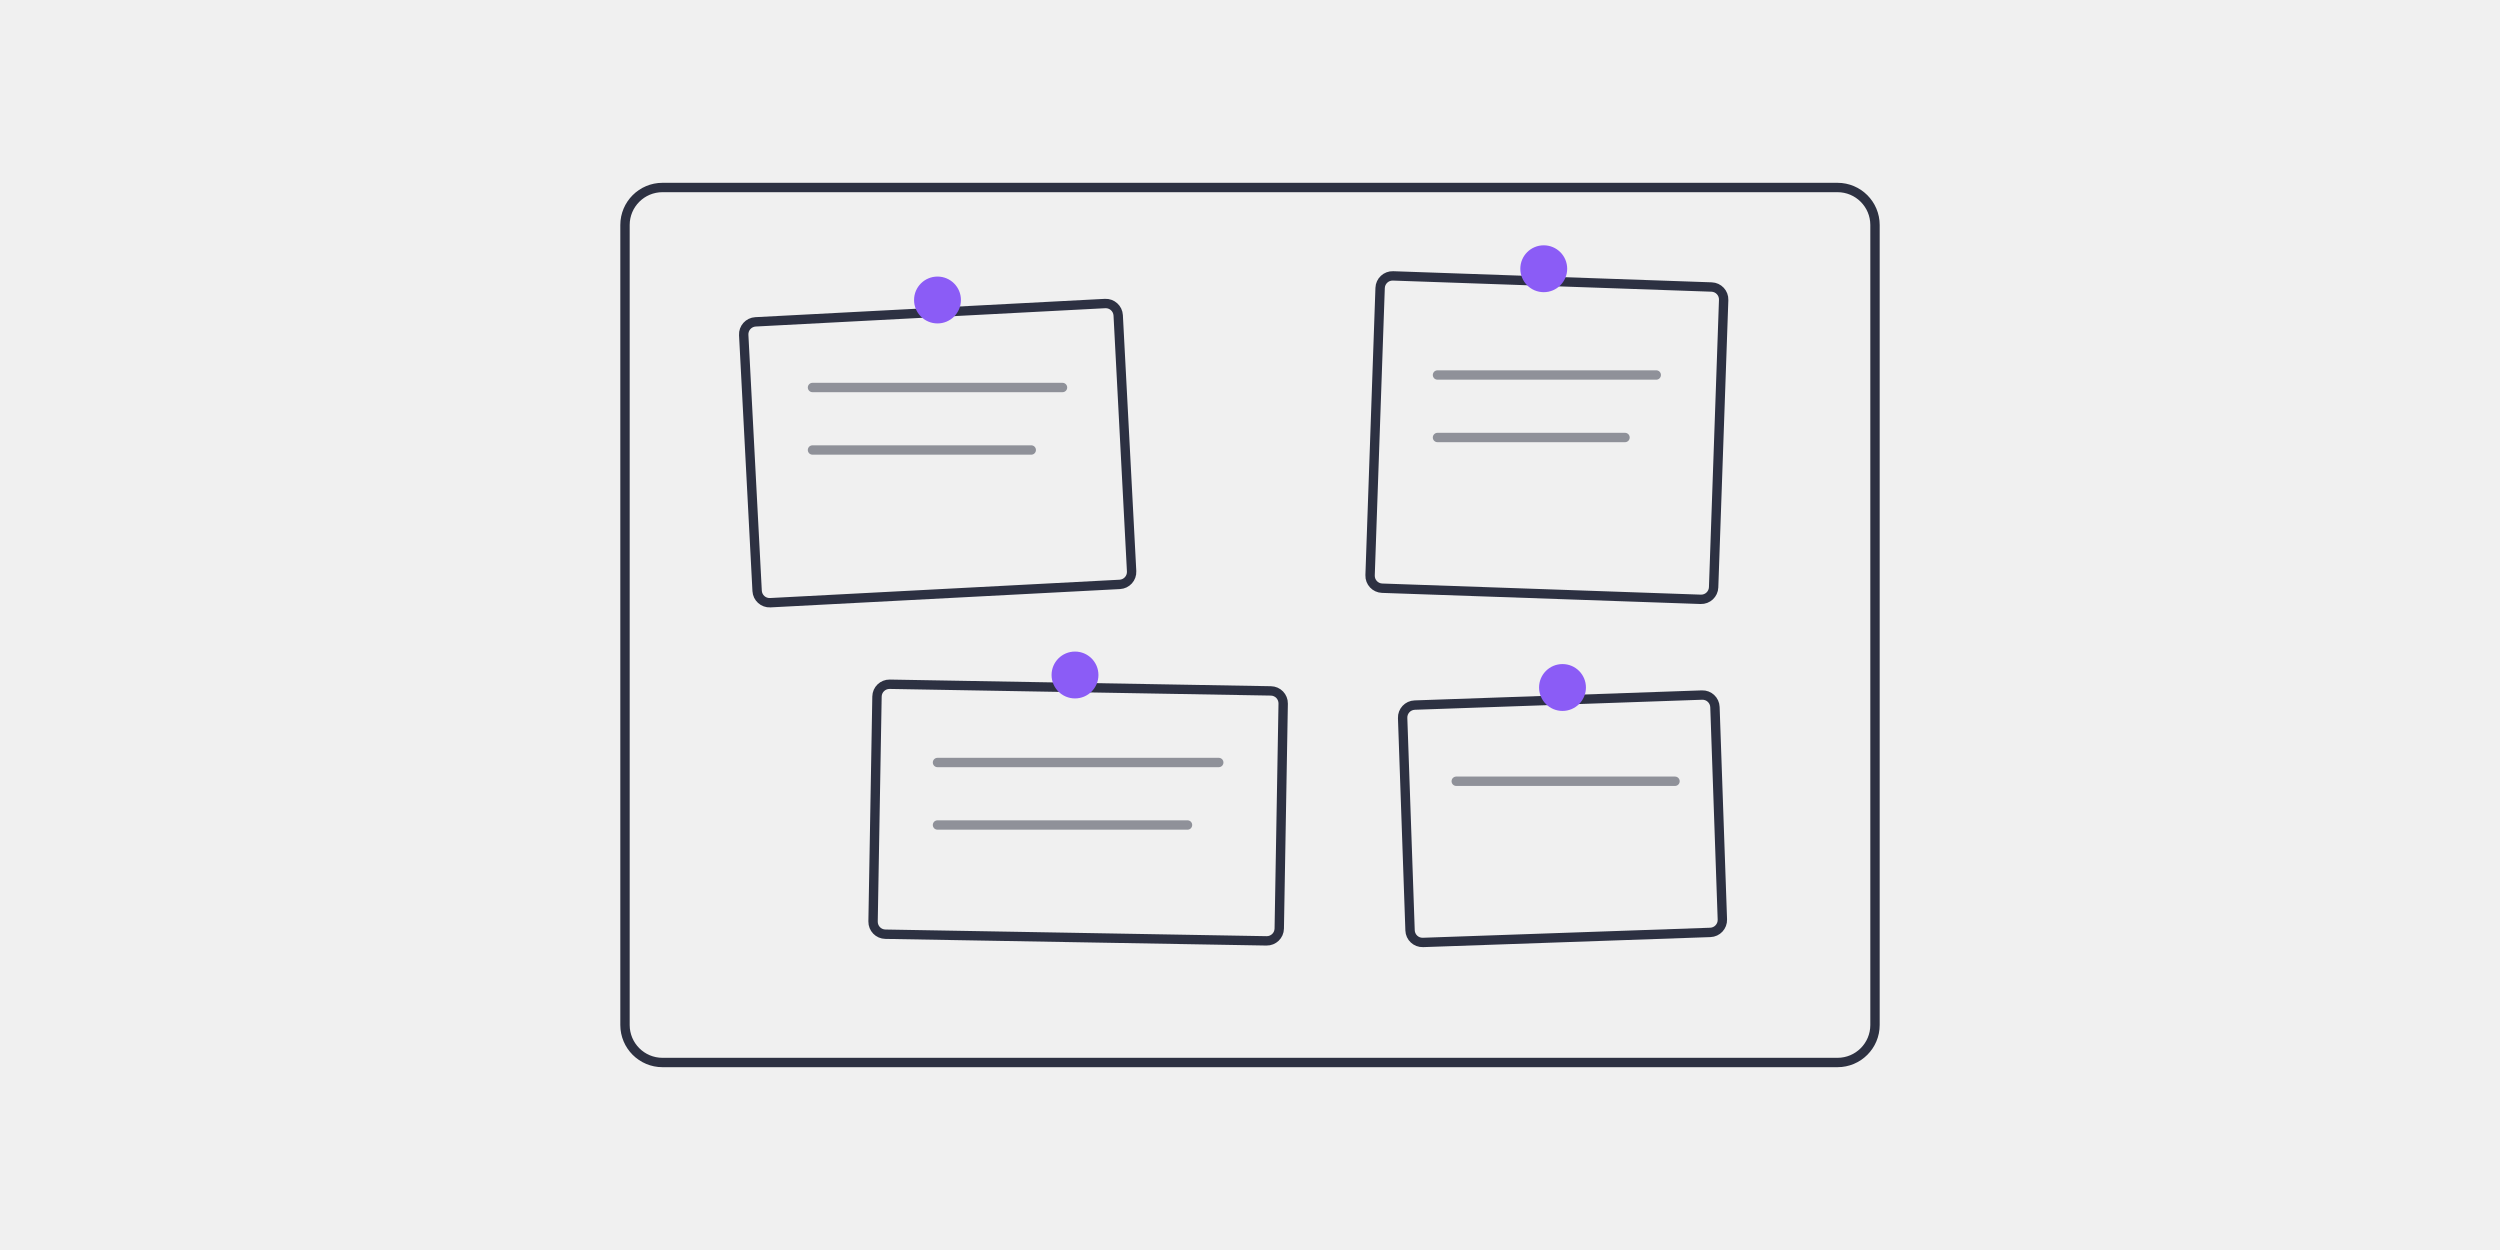
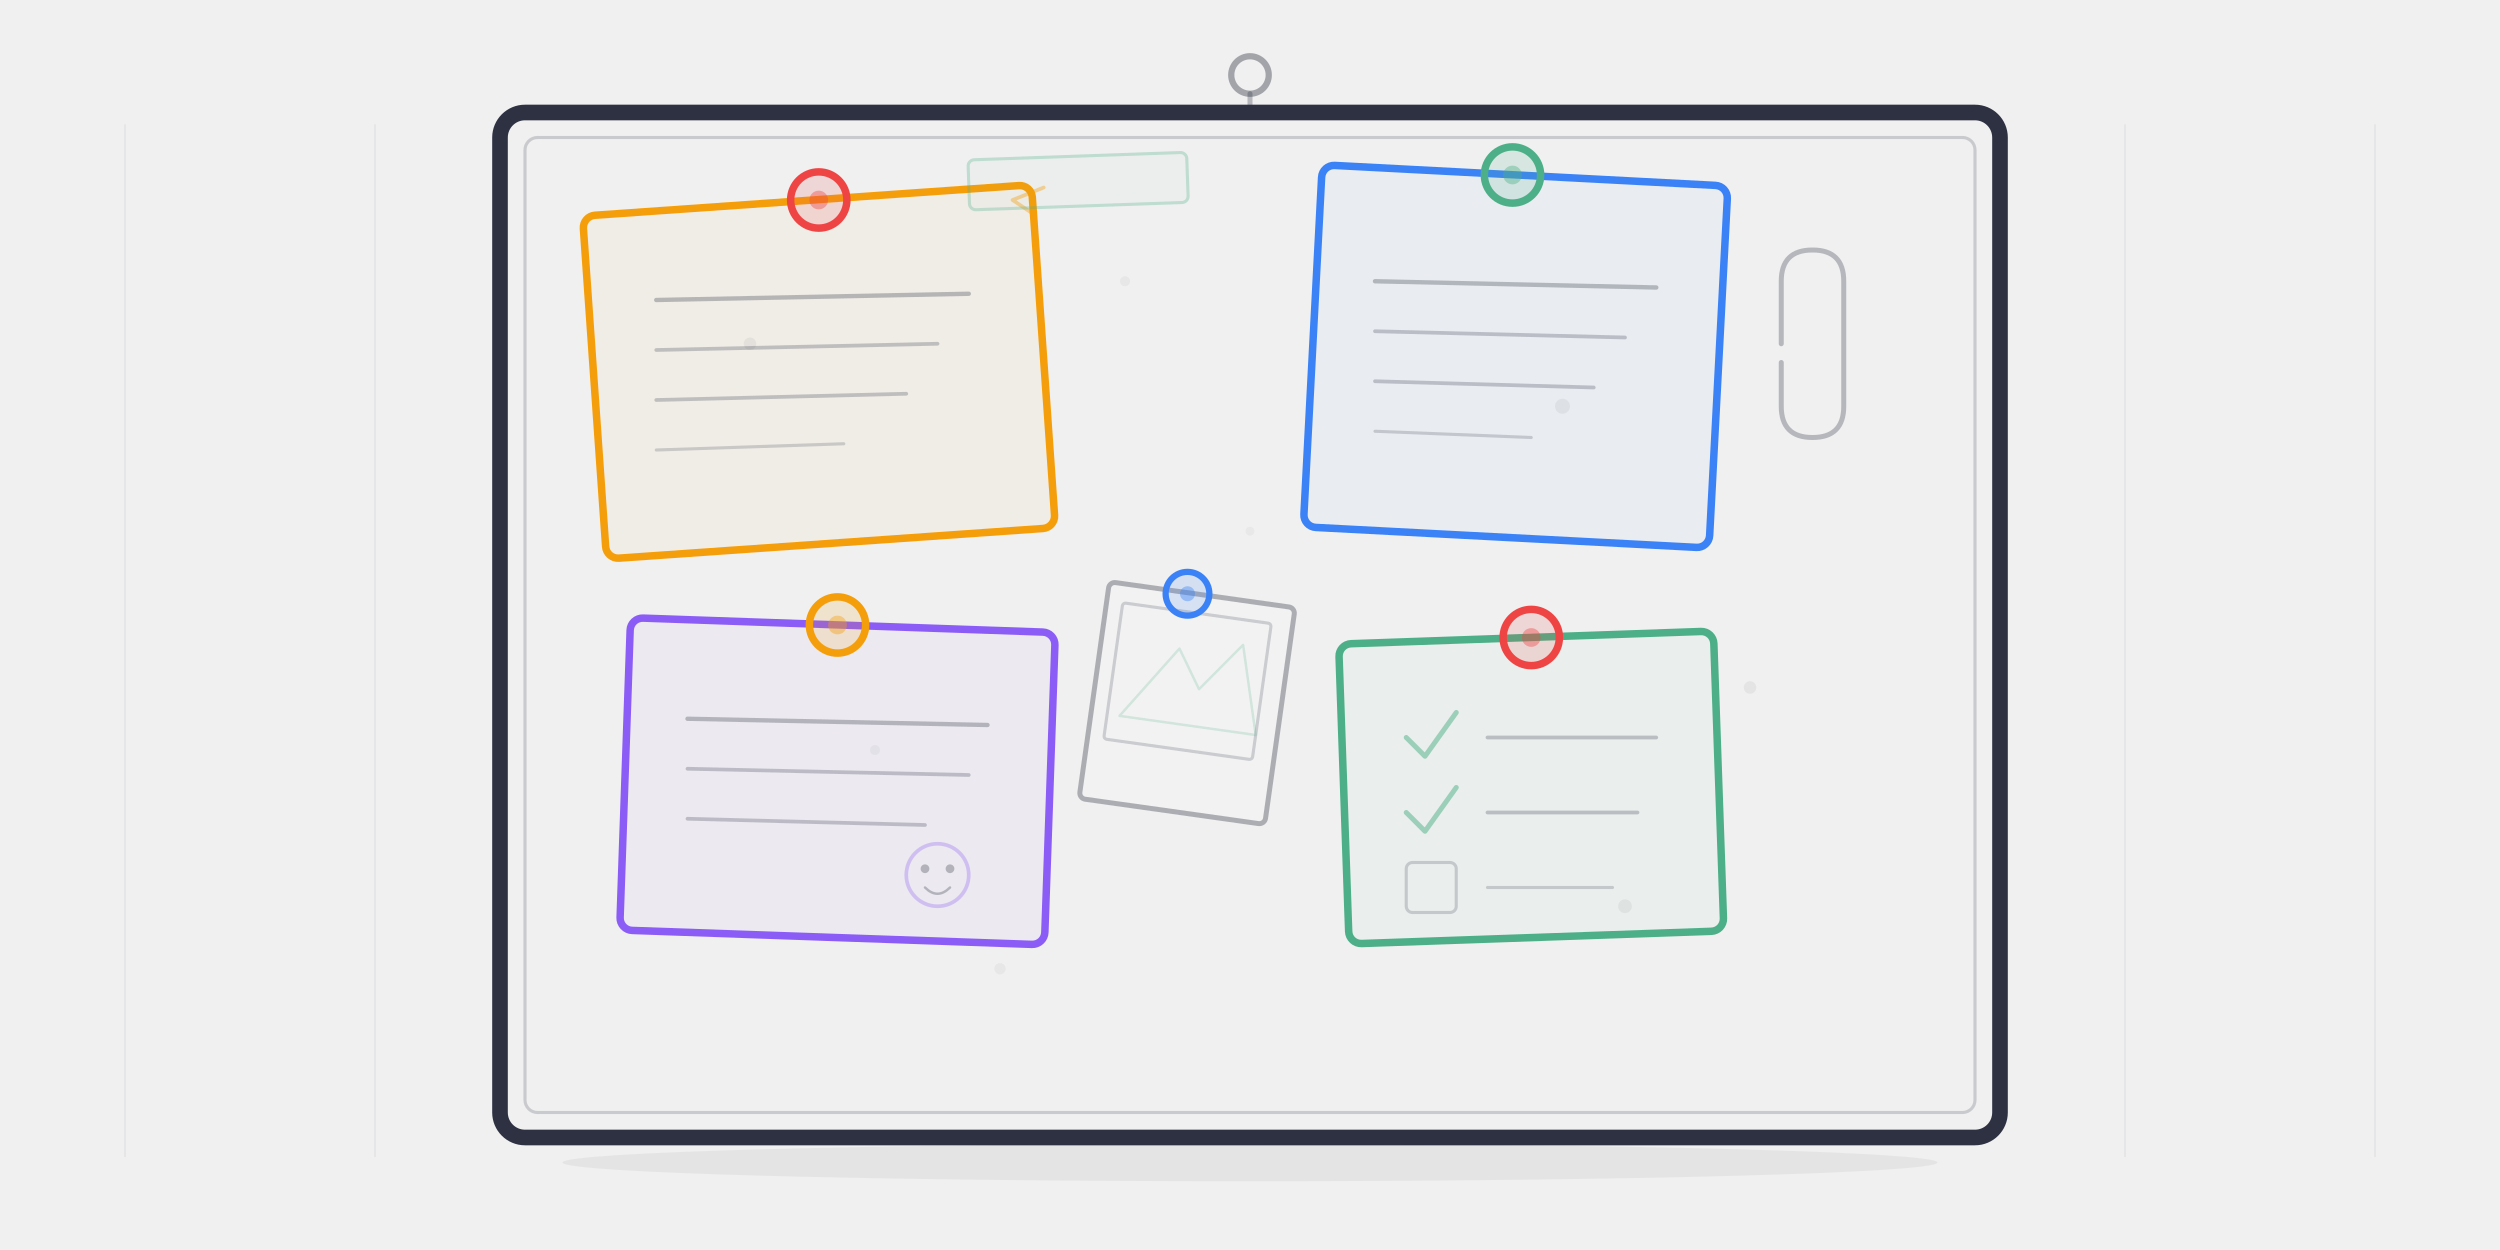
- <svg xmlns="http://www.w3.org/2000/svg" viewBox="0 0 400 200" fill="none" stroke="#2D3142" stroke-width="1.5" stroke-linecap="round" stroke-linejoin="round">
-   <rect x="100" y="30" width="200" height="140" rx="6" />
-   <rect x="120" y="50" width="60" height="45" rx="2" transform="rotate(-3 150 72)" />
-   <line x1="130" y1="62" x2="170" y2="62" opacity="0.5" />
-   <line x1="130" y1="72" x2="165" y2="72" opacity="0.5" />
-   <circle cx="150" cy="48" r="3" fill="#8B5CF6" stroke="#8B5CF6" />
-   <rect x="220" y="45" width="55" height="50" rx="2" transform="rotate(2 247 70)" />
-   <line x1="230" y1="60" x2="265" y2="60" opacity="0.5" />
-   <line x1="230" y1="70" x2="260" y2="70" opacity="0.5" />
-   <circle cx="247" cy="43" r="3" fill="#8B5CF6" stroke="#8B5CF6" />
-   <rect x="140" y="110" width="65" height="40" rx="2" transform="rotate(1 172 130)" />
-   <line x1="150" y1="122" x2="195" y2="122" opacity="0.5" />
-   <line x1="150" y1="132" x2="190" y2="132" opacity="0.5" />
-   <circle cx="172" cy="108" r="3" fill="#8B5CF6" stroke="#8B5CF6" />
-   <rect x="225" y="112" width="50" height="38" rx="2" transform="rotate(-2 250 131)" />
-   <line x1="233" y1="125" x2="268" y2="125" opacity="0.5" />
-   <circle cx="250" cy="110" r="3" fill="#8B5CF6" stroke="#8B5CF6" />
+ <svg xmlns="http://www.w3.org/2000/svg" viewBox="0 0 400 200" fill="none" stroke-linecap="round" stroke-linejoin="round">
+   <line x1="20" y1="20" x2="20" y2="185" stroke="#2D3142" stroke-width="0.3" opacity="0.06" />
+   <line x1="60" y1="20" x2="60" y2="185" stroke="#2D3142" stroke-width="0.3" opacity="0.06" />
+   <line x1="340" y1="20" x2="340" y2="185" stroke="#2D3142" stroke-width="0.3" opacity="0.06" />
+   <line x1="380" y1="20" x2="380" y2="185" stroke="#2D3142" stroke-width="0.3" opacity="0.06" />
+   <rect x="80" y="18" width="240" height="164" rx="4" stroke="#2D3142" stroke-width="2.5" />
+   <rect x="84" y="22" width="232" height="156" rx="2" stroke="#2D3142" stroke-width="0.5" opacity="0.2" />
+   <circle cx="120" cy="55" r="1" fill="#2D3142" fill-opacity="0.06" stroke="none" />
+   <circle cx="180" cy="45" r="0.8" fill="#2D3142" fill-opacity="0.05" stroke="none" />
+   <circle cx="250" cy="65" r="1.2" fill="#2D3142" fill-opacity="0.06" stroke="none" />
+   <circle cx="140" cy="120" r="0.8" fill="#2D3142" fill-opacity="0.05" stroke="none" />
+   <circle cx="280" cy="110" r="1" fill="#2D3142" fill-opacity="0.06" stroke="none" />
+   <circle cx="200" cy="85" r="0.7" fill="#2D3142" fill-opacity="0.04" stroke="none" />
+   <circle cx="160" cy="155" r="0.9" fill="#2D3142" fill-opacity="0.05" stroke="none" />
+   <circle cx="260" cy="145" r="1.1" fill="#2D3142" fill-opacity="0.06" stroke="none" />
+   <rect x="95" y="32" width="72" height="55" rx="2" stroke="#F59E0B" stroke-width="1.2" fill="#F59E0B" fill-opacity="0.04" transform="rotate(-4 131 59)" />
+   <path d="M165 34 L162 32 L167 30" stroke="#F59E0B" stroke-width="0.6" opacity="0.4" />
+   <line x1="105" y1="48" x2="155" y2="47" stroke="#2D3142" stroke-width="0.7" opacity="0.3" />
+   <line x1="105" y1="56" x2="150" y2="55" stroke="#2D3142" stroke-width="0.6" opacity="0.25" />
+   <line x1="105" y1="64" x2="145" y2="63" stroke="#2D3142" stroke-width="0.6" opacity="0.25" />
+   <line x1="105" y1="72" x2="135" y2="71" stroke="#2D3142" stroke-width="0.5" opacity="0.2" />
+   <circle cx="131" cy="32" r="4.5" fill="#EF4444" fill-opacity="0.15" stroke="#EF4444" stroke-width="1.2" />
+   <circle cx="131" cy="32" r="1.5" fill="#EF4444" fill-opacity="0.4" stroke="none" />
+   <rect x="210" y="28" width="65" height="58" rx="2" stroke="#3B82F6" stroke-width="1.2" fill="#3B82F6" fill-opacity="0.04" transform="rotate(3 242 57)" />
+   <line x1="220" y1="45" x2="265" y2="46" stroke="#2D3142" stroke-width="0.7" opacity="0.3" />
+   <line x1="220" y1="53" x2="260" y2="54" stroke="#2D3142" stroke-width="0.6" opacity="0.25" />
+   <line x1="220" y1="61" x2="255" y2="62" stroke="#2D3142" stroke-width="0.6" opacity="0.25" />
+   <line x1="220" y1="69" x2="245" y2="70" stroke="#2D3142" stroke-width="0.5" opacity="0.2" />
+   <circle cx="242" cy="28" r="4.5" fill="#4CAF87" fill-opacity="0.15" stroke="#4CAF87" stroke-width="1.2" />
+   <circle cx="242" cy="28" r="1.5" fill="#4CAF87" fill-opacity="0.4" stroke="none" />
+   <rect x="100" y="100" width="68" height="50" rx="2" stroke="#8B5CF6" stroke-width="1.2" fill="#8B5CF6" fill-opacity="0.04" transform="rotate(2 134 125)" />
+   <line x1="110" y1="115" x2="158" y2="116" stroke="#2D3142" stroke-width="0.7" opacity="0.3" />
+   <line x1="110" y1="123" x2="155" y2="124" stroke="#2D3142" stroke-width="0.6" opacity="0.25" />
+   <line x1="110" y1="131" x2="148" y2="132" stroke="#2D3142" stroke-width="0.6" opacity="0.25" />
+   <circle cx="150" cy="140" r="5" stroke="#8B5CF6" stroke-width="0.6" opacity="0.3" />
+   <circle cx="148" cy="139" r="0.7" fill="#2D3142" fill-opacity="0.3" stroke="none" />
+   <circle cx="152" cy="139" r="0.7" fill="#2D3142" fill-opacity="0.3" stroke="none" />
+   <path d="M148 142 Q150 144 152 142" stroke="#2D3142" stroke-width="0.4" opacity="0.3" />
+   <circle cx="134" cy="100" r="4.5" fill="#F59E0B" fill-opacity="0.15" stroke="#F59E0B" stroke-width="1.2" />
+   <circle cx="134" cy="100" r="1.5" fill="#F59E0B" fill-opacity="0.4" stroke="none" />
+   <rect x="215" y="102" width="60" height="48" rx="2" stroke="#4CAF87" stroke-width="1.2" fill="#4CAF87" fill-opacity="0.04" transform="rotate(-2 245 126)" />
+   <path d="M225 118 L228 121 L233 114" stroke="#4CAF87" stroke-width="0.8" opacity="0.5" />
+   <line x1="238" y1="118" x2="265" y2="118" stroke="#2D3142" stroke-width="0.6" opacity="0.25" />
+   <path d="M225 130 L228 133 L233 126" stroke="#4CAF87" stroke-width="0.8" opacity="0.5" />
+   <line x1="238" y1="130" x2="262" y2="130" stroke="#2D3142" stroke-width="0.6" opacity="0.25" />
+   <rect x="225" y="138" width="8" height="8" rx="1" stroke="#2D3142" stroke-width="0.5" opacity="0.2" />
+   <line x1="238" y1="142" x2="258" y2="142" stroke="#2D3142" stroke-width="0.5" opacity="0.2" />
+   <circle cx="245" cy="102" r="4.5" fill="#EF4444" fill-opacity="0.15" stroke="#EF4444" stroke-width="1.2" />
+   <circle cx="245" cy="102" r="1.5" fill="#EF4444" fill-opacity="0.4" stroke="none" />
+   <rect x="175" y="95" width="30" height="35" rx="1" stroke="#2D3142" stroke-width="0.8" opacity="0.35" fill="white" fill-opacity="0.3" transform="rotate(8 190 112)" />
+   <rect x="178" y="98" width="24" height="22" rx="0.5" stroke="#2D3142" stroke-width="0.5" opacity="0.2" transform="rotate(8 190 109)" />
+   <path d="M180 116 L188 104 L192 110 L198 102 L202 116Z" stroke="#4CAF87" stroke-width="0.4" opacity="0.2" transform="rotate(8 190 109)" />
+   <circle cx="190" cy="95" r="3.5" fill="#3B82F6" fill-opacity="0.15" stroke="#3B82F6" stroke-width="1" />
+   <circle cx="190" cy="95" r="1.2" fill="#3B82F6" fill-opacity="0.4" stroke="none" />
+   <rect x="155" y="25" width="35" height="8" rx="1" fill="#4CAF87" fill-opacity="0.08" stroke="#4CAF87" stroke-width="0.5" opacity="0.3" transform="rotate(-2 172 29)" />
+   <path d="M285 55 L285 45 Q285 40 290 40 Q295 40 295 45 L295 65 Q295 70 290 70 Q285 70 285 65 L285 58" stroke="#2D3142" stroke-width="0.8" opacity="0.3" />
+   <circle cx="200" cy="12" r="3" stroke="#2D3142" stroke-width="1" opacity="0.4" />
+   <line x1="200" y1="15" x2="200" y2="18" stroke="#2D3142" stroke-width="0.8" opacity="0.3" />
+   <ellipse cx="200" cy="186" rx="110" ry="3" fill="#2D3142" fill-opacity="0.06" stroke="none" />
</svg>
